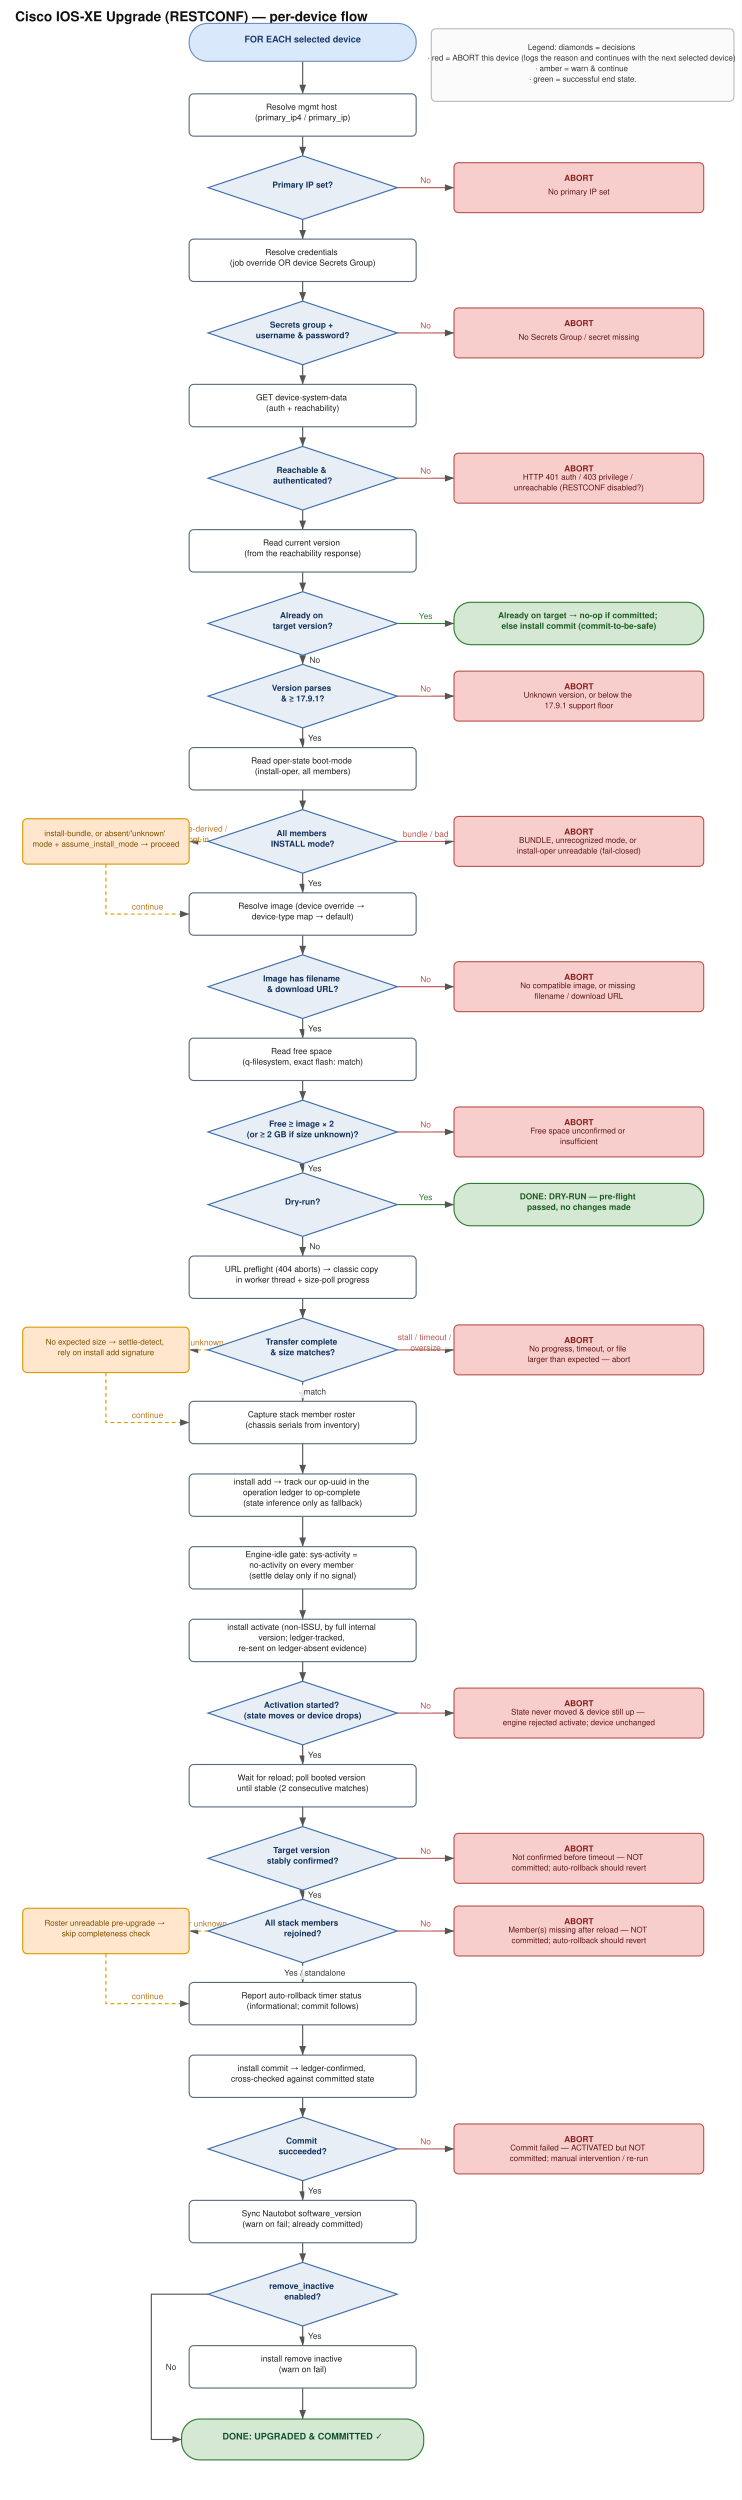
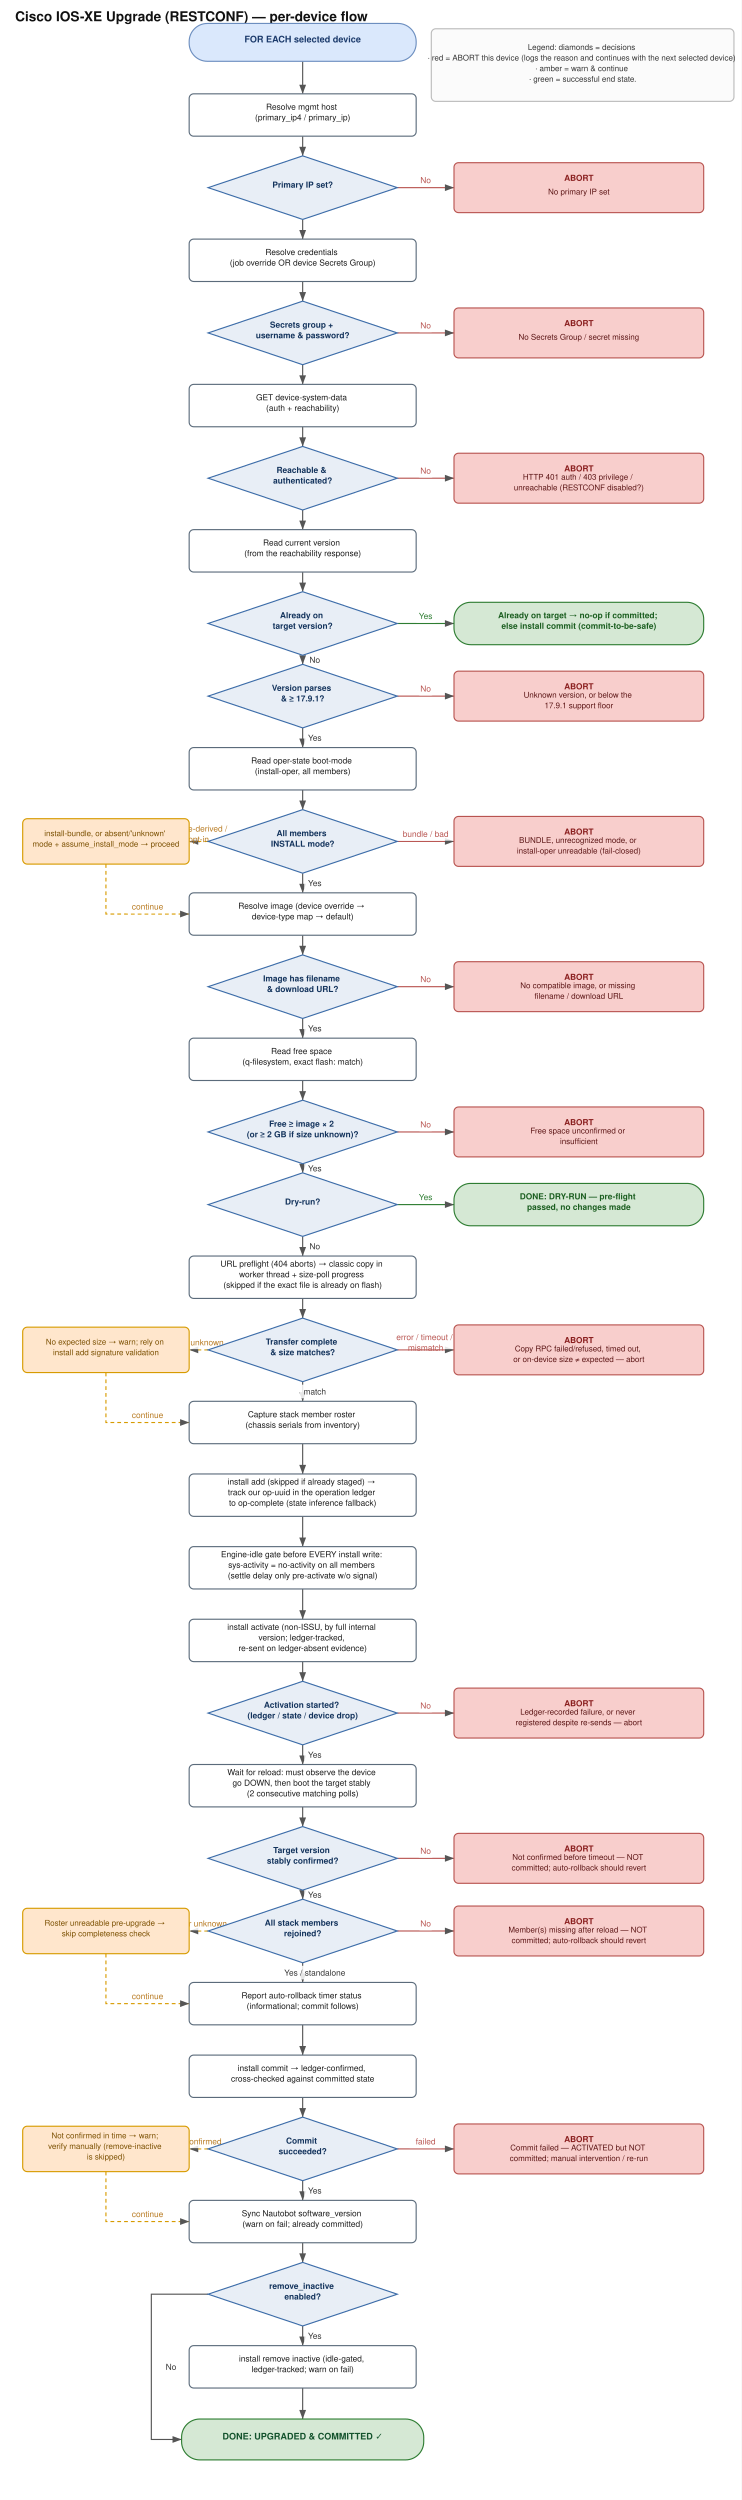
<svg xmlns="http://www.w3.org/2000/svg" viewBox="0 0 980 3304" width="980" height="3304" font-family="Helvetica,Arial,sans-serif">
  <defs>
    <marker id="arrow" markerWidth="10" markerHeight="10" refX="8" refY="3" orient="auto" markerUnits="strokeWidth">
      <path d="M0,0 L8,3 L0,6 z" fill="#555" />
    </marker>
  </defs>
  <rect x="0" y="0" width="980" height="3304" fill="#ffffff" />
  <text x="20" y="28" font-size="18" font-weight="bold" fill="#111">Cisco IOS-XE Upgrade (RESTCONF) — per-device flow</text>
  <rect x="570" y="38" width="400" height="96" rx="6" ry="6" fill="#fbfbfb" stroke="#bbb" stroke-width="1.5" />
  <text x="770" y="66" text-anchor="middle" font-family="Helvetica,Arial,sans-serif" font-size="10.5" fill="#333">
    <tspan x="770" dy="0">Legend:  diamonds = decisions</tspan>
    <tspan x="770" dy="14">· red = ABORT this device (logs the reason and continues with the next selected device)</tspan>
    <tspan x="770" dy="14">· amber = warn &amp; continue</tspan>
    <tspan x="770" dy="14">· green = successful end state.</tspan>
  </text>
  <path d="M 400 81 L 400 124" fill="none" stroke="#555" stroke-width="1.5" marker-end="url(#arrow)" />
  <path d="M 400 180 L 400 206" fill="none" stroke="#555" stroke-width="1.5" marker-end="url(#arrow)" />
  <path d="M 400 290 L 400 316" fill="none" stroke="#555" stroke-width="1.5" marker-end="url(#arrow)" />
  <path d="M 400 372 L 400 398" fill="none" stroke="#555" stroke-width="1.5" marker-end="url(#arrow)" />
  <path d="M 400 482 L 400 508" fill="none" stroke="#555" stroke-width="1.5" marker-end="url(#arrow)" />
  <path d="M 400 564 L 400 590" fill="none" stroke="#555" stroke-width="1.5" marker-end="url(#arrow)" />
  <path d="M 400 674 L 400 700" fill="none" stroke="#555" stroke-width="1.5" marker-end="url(#arrow)" />
  <path d="M 400 756 L 400 782" fill="none" stroke="#555" stroke-width="1.5" marker-end="url(#arrow)" />
  <path d="M 400 866 L 400 878" fill="none" stroke="#555" stroke-width="1.5" marker-end="url(#arrow)" />
  <rect x="406" y="863" width="21" height="18" rx="3" fill="#ffffff" fill-opacity="0.85" stroke="none" />
  <text x="416" y="876" text-anchor="middle" font-family="Helvetica,Arial,sans-serif" font-size="11" fill="#333">
    <tspan x="416" dy="0">No</tspan>
  </text>
  <path d="M 400 962 L 400 988" fill="none" stroke="#555" stroke-width="1.5" marker-end="url(#arrow)" />
  <rect x="402" y="966" width="28" height="18" rx="3" fill="#ffffff" fill-opacity="0.85" stroke="none" />
  <text x="416" y="979" text-anchor="middle" font-family="Helvetica,Arial,sans-serif" font-size="11" fill="#333">
    <tspan x="416" dy="0">Yes</tspan>
  </text>
  <path d="M 400 1044 L 400 1070" fill="none" stroke="#555" stroke-width="1.5" marker-end="url(#arrow)" />
  <path d="M 400 1154 L 400 1180" fill="none" stroke="#555" stroke-width="1.5" marker-end="url(#arrow)" />
  <rect x="402" y="1158" width="28" height="18" rx="3" fill="#ffffff" fill-opacity="0.85" stroke="none" />
  <text x="416" y="1171" text-anchor="middle" font-family="Helvetica,Arial,sans-serif" font-size="11" fill="#333">
    <tspan x="416" dy="0">Yes</tspan>
  </text>
  <path d="M 400 1236 L 400 1262" fill="none" stroke="#555" stroke-width="1.5" marker-end="url(#arrow)" />
  <path d="M 400 1346 L 400 1372" fill="none" stroke="#555" stroke-width="1.5" marker-end="url(#arrow)" />
  <rect x="402" y="1350" width="28" height="18" rx="3" fill="#ffffff" fill-opacity="0.85" stroke="none" />
  <text x="416" y="1363" text-anchor="middle" font-family="Helvetica,Arial,sans-serif" font-size="11" fill="#333">
    <tspan x="416" dy="0">Yes</tspan>
  </text>
  <path d="M 400 1428 L 400 1454" fill="none" stroke="#555" stroke-width="1.5" marker-end="url(#arrow)" />
  <path d="M 400 1538 L 400 1550" fill="none" stroke="#555" stroke-width="1.5" marker-end="url(#arrow)" />
  <rect x="402" y="1535" width="28" height="18" rx="3" fill="#ffffff" fill-opacity="0.85" stroke="none" />
  <text x="416" y="1548" text-anchor="middle" font-family="Helvetica,Arial,sans-serif" font-size="11" fill="#333">
    <tspan x="416" dy="0">Yes</tspan>
  </text>
  <path d="M 400 1634 L 400 1660" fill="none" stroke="#555" stroke-width="1.5" marker-end="url(#arrow)" />
  <rect x="406" y="1638" width="21" height="18" rx="3" fill="#ffffff" fill-opacity="0.85" stroke="none" />
  <text x="416" y="1651" text-anchor="middle" font-family="Helvetica,Arial,sans-serif" font-size="11" fill="#333">
    <tspan x="416" dy="0">No</tspan>
  </text>
  <path d="M 400 1716 L 400 1742" fill="none" stroke="#555" stroke-width="1.5" marker-end="url(#arrow)" />
  <path d="M 400 1826 L 400 1852" fill="none" stroke="#555" stroke-width="1.5" marker-end="url(#arrow)" />
  <rect x="396" y="1830" width="40" height="18" rx="3" fill="#ffffff" fill-opacity="0.85" stroke="none" />
  <text x="416" y="1843" text-anchor="middle" font-family="Helvetica,Arial,sans-serif" font-size="11" fill="#333">
    <tspan x="416" dy="0">match</tspan>
  </text>
  <path d="M 400 1908 L 400 1948" fill="none" stroke="#555" stroke-width="1.5" marker-end="url(#arrow)" />
  <path d="M 400 2004 L 400 2044" fill="none" stroke="#555" stroke-width="1.5" marker-end="url(#arrow)" />
  <path d="M 400 2100 L 400 2140" fill="none" stroke="#555" stroke-width="1.5" marker-end="url(#arrow)" />
  <path d="M 400 2196 L 400 2222" fill="none" stroke="#555" stroke-width="1.5" marker-end="url(#arrow)" />
  <path d="M 400 2306 L 400 2332" fill="none" stroke="#555" stroke-width="1.5" marker-end="url(#arrow)" />
  <rect x="402" y="2310" width="28" height="18" rx="3" fill="#ffffff" fill-opacity="0.85" stroke="none" />
  <text x="416" y="2323" text-anchor="middle" font-family="Helvetica,Arial,sans-serif" font-size="11" fill="#333">
    <tspan x="416" dy="0">Yes</tspan>
  </text>
  <path d="M 400 2388 L 400 2414" fill="none" stroke="#555" stroke-width="1.5" marker-end="url(#arrow)" />
  <path d="M 400 2498 L 400 2510" fill="none" stroke="#555" stroke-width="1.5" marker-end="url(#arrow)" />
  <rect x="402" y="2495" width="28" height="18" rx="3" fill="#ffffff" fill-opacity="0.85" stroke="none" />
  <text x="416" y="2508" text-anchor="middle" font-family="Helvetica,Arial,sans-serif" font-size="11" fill="#333">
    <tspan x="416" dy="0">Yes</tspan>
  </text>
  <path d="M 400 2594 L 400 2620" fill="none" stroke="#555" stroke-width="1.5" marker-end="url(#arrow)" />
  <rect x="360" y="2598" width="112" height="18" rx="3" fill="#ffffff" fill-opacity="0.85" stroke="none" />
  <text x="416" y="2611" text-anchor="middle" font-family="Helvetica,Arial,sans-serif" font-size="11" fill="#333">
    <tspan x="416" dy="0">Yes / standalone</tspan>
  </text>
  <path d="M 400 2676 L 400 2716" fill="none" stroke="#555" stroke-width="1.5" marker-end="url(#arrow)" />
  <path d="M 400 2772 L 400 2798" fill="none" stroke="#555" stroke-width="1.5" marker-end="url(#arrow)" />
  <path d="M 400 2882 L 400 2908" fill="none" stroke="#555" stroke-width="1.5" marker-end="url(#arrow)" />
  <rect x="402" y="2886" width="28" height="18" rx="3" fill="#ffffff" fill-opacity="0.85" stroke="none" />
  <text x="416" y="2899" text-anchor="middle" font-family="Helvetica,Arial,sans-serif" font-size="11" fill="#333">
    <tspan x="416" dy="0">Yes</tspan>
  </text>
  <path d="M 400 2964 L 400 2990" fill="none" stroke="#555" stroke-width="1.5" marker-end="url(#arrow)" />
  <path d="M 400 3074 L 400 3100" fill="none" stroke="#555" stroke-width="1.5" marker-end="url(#arrow)" />
  <rect x="402" y="3078" width="28" height="18" rx="3" fill="#ffffff" fill-opacity="0.85" stroke="none" />
  <text x="416" y="3091" text-anchor="middle" font-family="Helvetica,Arial,sans-serif" font-size="11" fill="#333">
    <tspan x="416" dy="0">Yes</tspan>
  </text>
  <path d="M 400 3156 L 400 3197" fill="none" stroke="#555" stroke-width="1.5" marker-end="url(#arrow)" />
  <path d="M 275 3032 L 200 3032 L 200 3224 L 240 3224" fill="none" stroke="#555" stroke-width="1.5" marker-end="url(#arrow)" />
  <rect x="216" y="3119" width="21" height="18" rx="3" fill="#ffffff" fill-opacity="0.85" stroke="none" />
  <text x="226" y="3132" text-anchor="middle" font-family="Helvetica,Arial,sans-serif" font-size="11" fill="#333">
    <tspan x="226" dy="0">No</tspan>
  </text>
  <path d="M 525 248 L 600 248" fill="none" stroke="#B85450" stroke-width="1.5" marker-end="url(#arrow)" />
  <rect x="552" y="229" width="21" height="18" rx="3" fill="#ffffff" fill-opacity="0.85" stroke="none" />
  <text x="562.5" y="242" text-anchor="middle" font-family="Helvetica,Arial,sans-serif" font-size="11" fill="#B85450">
    <tspan x="562.5" dy="0">No</tspan>
  </text>
  <rect x="600" y="215" width="330" height="66" rx="6" ry="6" fill="#F8CECC" stroke="#B85450" stroke-width="1.5" />
  <text x="765.0" y="239" text-anchor="middle" font-family="Helvetica,Arial,sans-serif" font-size="11" font-weight="bold" fill="#8a1f1f">
    <tspan x="765.0" dy="0">ABORT</tspan>
  </text>
  <text x="765.0" y="257" text-anchor="middle" font-family="Helvetica,Arial,sans-serif" font-size="10.5" fill="#5b1414">
    <tspan x="765.0" dy="0">No primary IP set</tspan>
  </text>
  <path d="M 525 440 L 600 440" fill="none" stroke="#B85450" stroke-width="1.5" marker-end="url(#arrow)" />
  <rect x="552" y="421" width="21" height="18" rx="3" fill="#ffffff" fill-opacity="0.85" stroke="none" />
  <text x="562.5" y="434" text-anchor="middle" font-family="Helvetica,Arial,sans-serif" font-size="11" fill="#B85450">
    <tspan x="562.5" dy="0">No</tspan>
  </text>
  <rect x="600" y="407" width="330" height="66" rx="6" ry="6" fill="#F8CECC" stroke="#B85450" stroke-width="1.5" />
  <text x="765.0" y="431" text-anchor="middle" font-family="Helvetica,Arial,sans-serif" font-size="11" font-weight="bold" fill="#8a1f1f">
    <tspan x="765.0" dy="0">ABORT</tspan>
  </text>
  <text x="765.0" y="449" text-anchor="middle" font-family="Helvetica,Arial,sans-serif" font-size="10.5" fill="#5b1414">
    <tspan x="765.0" dy="0">No Secrets Group / secret missing</tspan>
  </text>
  <path d="M 525 632 L 600 632" fill="none" stroke="#B85450" stroke-width="1.5" marker-end="url(#arrow)" />
  <rect x="552" y="613" width="21" height="18" rx="3" fill="#ffffff" fill-opacity="0.85" stroke="none" />
  <text x="562.5" y="626" text-anchor="middle" font-family="Helvetica,Arial,sans-serif" font-size="11" fill="#B85450">
    <tspan x="562.5" dy="0">No</tspan>
  </text>
  <rect x="600" y="599" width="330" height="66" rx="6" ry="6" fill="#F8CECC" stroke="#B85450" stroke-width="1.5" />
  <text x="765.0" y="623" text-anchor="middle" font-family="Helvetica,Arial,sans-serif" font-size="11" font-weight="bold" fill="#8a1f1f">
    <tspan x="765.0" dy="0">ABORT</tspan>
  </text>
  <text x="765.0" y="634" text-anchor="middle" font-family="Helvetica,Arial,sans-serif" font-size="10.5" fill="#5b1414">
    <tspan x="765.0" dy="0">HTTP 401 auth / 403 privilege /</tspan>
    <tspan x="765.0" dy="14">unreachable (RESTCONF disabled?)</tspan>
  </text>
  <path d="M 525 824 L 600 824" fill="none" stroke="#2E7D32" stroke-width="1.5" marker-end="url(#arrow)" />
  <rect x="549" y="805" width="28" height="18" rx="3" fill="#ffffff" fill-opacity="0.85" stroke="none" />
  <text x="562.5" y="818" text-anchor="middle" font-family="Helvetica,Arial,sans-serif" font-size="11" fill="#2E7D32">
    <tspan x="562.5" dy="0">Yes</tspan>
  </text>
  <rect x="600" y="796" width="330" height="56" rx="22" ry="22" fill="#D5E8D4" stroke="#2E7D32" stroke-width="1.5" />
  <text x="765.0" y="817" text-anchor="middle" font-family="Helvetica,Arial,sans-serif" font-size="11" font-weight="bold" fill="#1b5e20">
    <tspan x="765.0" dy="0">Already on target → no-op if committed;</tspan>
    <tspan x="765.0" dy="14">else install commit (commit-to-be-safe)</tspan>
  </text>
  <path d="M 525 920 L 600 920" fill="none" stroke="#B85450" stroke-width="1.5" marker-end="url(#arrow)" />
  <rect x="552" y="901" width="21" height="18" rx="3" fill="#ffffff" fill-opacity="0.85" stroke="none" />
  <text x="562.5" y="914" text-anchor="middle" font-family="Helvetica,Arial,sans-serif" font-size="11" fill="#B85450">
    <tspan x="562.5" dy="0">No</tspan>
  </text>
  <rect x="600" y="887" width="330" height="66" rx="6" ry="6" fill="#F8CECC" stroke="#B85450" stroke-width="1.5" />
  <text x="765.0" y="911" text-anchor="middle" font-family="Helvetica,Arial,sans-serif" font-size="11" font-weight="bold" fill="#8a1f1f">
    <tspan x="765.0" dy="0">ABORT</tspan>
  </text>
  <text x="765.0" y="922" text-anchor="middle" font-family="Helvetica,Arial,sans-serif" font-size="10.5" fill="#5b1414">
    <tspan x="765.0" dy="0">Unknown version, or below the</tspan>
    <tspan x="765.0" dy="14">17.9.1 support floor</tspan>
  </text>
  <path d="M 525 1112 L 600 1112" fill="none" stroke="#B85450" stroke-width="1.5" marker-end="url(#arrow)" />
  <rect x="520" y="1093" width="86" height="18" rx="3" fill="#ffffff" fill-opacity="0.85" stroke="none" />
  <text x="562.5" y="1106" text-anchor="middle" font-family="Helvetica,Arial,sans-serif" font-size="11" fill="#B85450">
    <tspan x="562.5" dy="0">bundle / bad</tspan>
  </text>
  <rect x="600" y="1079" width="330" height="66" rx="6" ry="6" fill="#F8CECC" stroke="#B85450" stroke-width="1.5" />
  <text x="765.0" y="1103" text-anchor="middle" font-family="Helvetica,Arial,sans-serif" font-size="11" font-weight="bold" fill="#8a1f1f">
    <tspan x="765.0" dy="0">ABORT</tspan>
  </text>
  <text x="765.0" y="1114" text-anchor="middle" font-family="Helvetica,Arial,sans-serif" font-size="10.5" fill="#5b1414">
    <tspan x="765.0" dy="0">BUNDLE, unrecognized mode, or</tspan>
    <tspan x="765.0" dy="14">install-oper unreadable (fail-closed)</tspan>
  </text>
  <path d="M 275 1112 L 250 1112" fill="none" stroke="#D79B00" stroke-width="1.5" stroke-dasharray="5,4" marker-end="url(#arrow)" />
  <rect x="184" y="1093" width="158" height="18" rx="3" fill="#ffffff" fill-opacity="0.85" stroke="none" />
  <text x="262.5" y="1099" text-anchor="middle" font-family="Helvetica,Arial,sans-serif" font-size="11" fill="#B7791f">
    <tspan x="262.5" dy="0">bundle-derived /</tspan>
    <tspan x="262.5" dy="14">opt-in</tspan>
  </text>
  <rect x="30" y="1082" width="220" height="60" rx="6" ry="6" fill="#FFE6CC" stroke="#D79B00" stroke-width="1.5" />
  <text x="140.0" y="1105" text-anchor="middle" font-family="Helvetica,Arial,sans-serif" font-size="10.5" fill="#7a4f00">
    <tspan x="140.0" dy="0">install-bundle, or absent/'unknown'</tspan>
    <tspan x="140.0" dy="14">mode + assume_install_mode → proceed</tspan>
  </text>
  <path d="M 140 1142 L 140 1208 L 250 1208" fill="none" stroke="#D79B00" stroke-width="1.5" stroke-dasharray="5,4" marker-end="url(#arrow)" />
  <rect x="165" y="1189" width="60" height="18" rx="3" fill="#ffffff" fill-opacity="0.85" stroke="none" />
  <text x="195.0" y="1202" text-anchor="middle" font-family="Helvetica,Arial,sans-serif" font-size="11" fill="#B7791f">
    <tspan x="195.0" dy="0">continue</tspan>
  </text>
  <path d="M 525 1304 L 600 1304" fill="none" stroke="#B85450" stroke-width="1.5" marker-end="url(#arrow)" />
  <rect x="552" y="1285" width="21" height="18" rx="3" fill="#ffffff" fill-opacity="0.85" stroke="none" />
  <text x="562.5" y="1298" text-anchor="middle" font-family="Helvetica,Arial,sans-serif" font-size="11" fill="#B85450">
    <tspan x="562.5" dy="0">No</tspan>
  </text>
  <rect x="600" y="1271" width="330" height="66" rx="6" ry="6" fill="#F8CECC" stroke="#B85450" stroke-width="1.5" />
  <text x="765.0" y="1295" text-anchor="middle" font-family="Helvetica,Arial,sans-serif" font-size="11" font-weight="bold" fill="#8a1f1f">
    <tspan x="765.0" dy="0">ABORT</tspan>
  </text>
  <text x="765.0" y="1306" text-anchor="middle" font-family="Helvetica,Arial,sans-serif" font-size="10.5" fill="#5b1414">
    <tspan x="765.0" dy="0">No compatible image, or missing</tspan>
    <tspan x="765.0" dy="14">filename / download URL</tspan>
  </text>
  <path d="M 525 1496 L 600 1496" fill="none" stroke="#B85450" stroke-width="1.5" marker-end="url(#arrow)" />
  <rect x="552" y="1477" width="21" height="18" rx="3" fill="#ffffff" fill-opacity="0.85" stroke="none" />
  <text x="562.5" y="1490" text-anchor="middle" font-family="Helvetica,Arial,sans-serif" font-size="11" fill="#B85450">
    <tspan x="562.5" dy="0">No</tspan>
  </text>
  <rect x="600" y="1463" width="330" height="66" rx="6" ry="6" fill="#F8CECC" stroke="#B85450" stroke-width="1.5" />
  <text x="765.0" y="1487" text-anchor="middle" font-family="Helvetica,Arial,sans-serif" font-size="11" font-weight="bold" fill="#8a1f1f">
    <tspan x="765.0" dy="0">ABORT</tspan>
  </text>
  <text x="765.0" y="1498" text-anchor="middle" font-family="Helvetica,Arial,sans-serif" font-size="10.5" fill="#5b1414">
    <tspan x="765.0" dy="0">Free space unconfirmed or</tspan>
    <tspan x="765.0" dy="14">insufficient</tspan>
  </text>
  <path d="M 525 1592 L 600 1592" fill="none" stroke="#2E7D32" stroke-width="1.5" marker-end="url(#arrow)" />
  <rect x="549" y="1573" width="28" height="18" rx="3" fill="#ffffff" fill-opacity="0.85" stroke="none" />
  <text x="562.5" y="1586" text-anchor="middle" font-family="Helvetica,Arial,sans-serif" font-size="11" fill="#2E7D32">
    <tspan x="562.5" dy="0">Yes</tspan>
  </text>
  <rect x="600" y="1564" width="330" height="56" rx="22" ry="22" fill="#D5E8D4" stroke="#2E7D32" stroke-width="1.5" />
  <text x="765.0" y="1585" text-anchor="middle" font-family="Helvetica,Arial,sans-serif" font-size="11" font-weight="bold" fill="#1b5e20">
    <tspan x="765.0" dy="0">DONE: DRY-RUN — pre-flight</tspan>
    <tspan x="765.0" dy="14">passed, no changes made</tspan>
  </text>
  <path d="M 525 1784 L 600 1784" fill="none" stroke="#B85450" stroke-width="1.5" marker-end="url(#arrow)" />
  <rect x="474" y="1765" width="177" height="18" rx="3" fill="#ffffff" fill-opacity="0.85" stroke="none" />
  <text x="562.5" y="1771" text-anchor="middle" font-family="Helvetica,Arial,sans-serif" font-size="11" fill="#B85450">
-     <tspan x="562.5" dy="0">stall / timeout /</tspan>
-     <tspan x="562.5" dy="14">oversize</tspan>
+     <tspan x="562.5" dy="0">error / timeout /</tspan>
+     <tspan x="562.5" dy="14">mismatch</tspan>
  </text>
  <rect x="600" y="1751" width="330" height="66" rx="6" ry="6" fill="#F8CECC" stroke="#B85450" stroke-width="1.5" />
  <text x="765.0" y="1775" text-anchor="middle" font-family="Helvetica,Arial,sans-serif" font-size="11" font-weight="bold" fill="#8a1f1f">
    <tspan x="765.0" dy="0">ABORT</tspan>
  </text>
  <text x="765.0" y="1786" text-anchor="middle" font-family="Helvetica,Arial,sans-serif" font-size="10.5" fill="#5b1414">
-     <tspan x="765.0" dy="0">No progress, timeout, or file</tspan>
-     <tspan x="765.0" dy="14">larger than expected — abort</tspan>
+     <tspan x="765.0" dy="0">Copy RPC failed/refused, timed out,</tspan>
+     <tspan x="765.0" dy="14">or on-device size ≠ expected — abort</tspan>
  </text>
  <path d="M 275 1784 L 250 1784" fill="none" stroke="#D79B00" stroke-width="1.5" stroke-dasharray="5,4" marker-end="url(#arrow)" />
  <rect x="220" y="1765" width="86" height="18" rx="3" fill="#ffffff" fill-opacity="0.85" stroke="none" />
  <text x="262.5" y="1778" text-anchor="middle" font-family="Helvetica,Arial,sans-serif" font-size="11" fill="#B7791f">
    <tspan x="262.5" dy="0">size unknown</tspan>
  </text>
  <rect x="30" y="1754" width="220" height="60" rx="6" ry="6" fill="#FFE6CC" stroke="#D79B00" stroke-width="1.5" />
  <text x="140.0" y="1777" text-anchor="middle" font-family="Helvetica,Arial,sans-serif" font-size="10.5" fill="#7a4f00">
-     <tspan x="140.0" dy="0">No expected size → settle-detect,</tspan>
-     <tspan x="140.0" dy="14">rely on install add signature</tspan>
+     <tspan x="140.0" dy="0">No expected size → warn; rely on</tspan>
+     <tspan x="140.0" dy="14">install add signature validation</tspan>
  </text>
  <path d="M 140 1814 L 140 1880 L 250 1880" fill="none" stroke="#D79B00" stroke-width="1.5" stroke-dasharray="5,4" marker-end="url(#arrow)" />
  <rect x="165" y="1861" width="60" height="18" rx="3" fill="#ffffff" fill-opacity="0.85" stroke="none" />
  <text x="195.0" y="1874" text-anchor="middle" font-family="Helvetica,Arial,sans-serif" font-size="11" fill="#B7791f">
    <tspan x="195.0" dy="0">continue</tspan>
  </text>
  <path d="M 525 2264 L 600 2264" fill="none" stroke="#B85450" stroke-width="1.5" marker-end="url(#arrow)" />
  <rect x="552" y="2245" width="21" height="18" rx="3" fill="#ffffff" fill-opacity="0.85" stroke="none" />
  <text x="562.5" y="2258" text-anchor="middle" font-family="Helvetica,Arial,sans-serif" font-size="11" fill="#B85450">
    <tspan x="562.5" dy="0">No</tspan>
  </text>
  <rect x="600" y="2231" width="330" height="66" rx="6" ry="6" fill="#F8CECC" stroke="#B85450" stroke-width="1.5" />
  <text x="765.0" y="2255" text-anchor="middle" font-family="Helvetica,Arial,sans-serif" font-size="11" font-weight="bold" fill="#8a1f1f">
    <tspan x="765.0" dy="0">ABORT</tspan>
  </text>
  <text x="765.0" y="2266" text-anchor="middle" font-family="Helvetica,Arial,sans-serif" font-size="10.5" fill="#5b1414">
-     <tspan x="765.0" dy="0">State never moved &amp; device still up —</tspan>
-     <tspan x="765.0" dy="14">engine rejected activate; device unchanged</tspan>
+     <tspan x="765.0" dy="0">Ledger-recorded failure, or never</tspan>
+     <tspan x="765.0" dy="14">registered despite re-sends — abort</tspan>
  </text>
  <path d="M 525 2456 L 600 2456" fill="none" stroke="#B85450" stroke-width="1.5" marker-end="url(#arrow)" />
  <rect x="552" y="2437" width="21" height="18" rx="3" fill="#ffffff" fill-opacity="0.85" stroke="none" />
  <text x="562.5" y="2450" text-anchor="middle" font-family="Helvetica,Arial,sans-serif" font-size="11" fill="#B85450">
    <tspan x="562.5" dy="0">No</tspan>
  </text>
  <rect x="600" y="2423" width="330" height="66" rx="6" ry="6" fill="#F8CECC" stroke="#B85450" stroke-width="1.5" />
  <text x="765.0" y="2447" text-anchor="middle" font-family="Helvetica,Arial,sans-serif" font-size="11" font-weight="bold" fill="#8a1f1f">
    <tspan x="765.0" dy="0">ABORT</tspan>
  </text>
  <text x="765.0" y="2458" text-anchor="middle" font-family="Helvetica,Arial,sans-serif" font-size="10.5" fill="#5b1414">
    <tspan x="765.0" dy="0">Not confirmed before timeout — NOT</tspan>
    <tspan x="765.0" dy="14">committed; auto-rollback should revert</tspan>
  </text>
  <path d="M 525 2552 L 600 2552" fill="none" stroke="#B85450" stroke-width="1.5" marker-end="url(#arrow)" />
  <rect x="552" y="2533" width="21" height="18" rx="3" fill="#ffffff" fill-opacity="0.85" stroke="none" />
  <text x="562.5" y="2546" text-anchor="middle" font-family="Helvetica,Arial,sans-serif" font-size="11" fill="#B85450">
    <tspan x="562.5" dy="0">No</tspan>
  </text>
  <rect x="600" y="2519" width="330" height="66" rx="6" ry="6" fill="#F8CECC" stroke="#B85450" stroke-width="1.5" />
  <text x="765.0" y="2543" text-anchor="middle" font-family="Helvetica,Arial,sans-serif" font-size="11" font-weight="bold" fill="#8a1f1f">
    <tspan x="765.0" dy="0">ABORT</tspan>
  </text>
  <text x="765.0" y="2554" text-anchor="middle" font-family="Helvetica,Arial,sans-serif" font-size="10.5" fill="#5b1414">
    <tspan x="765.0" dy="0">Member(s) missing after reload — NOT</tspan>
    <tspan x="765.0" dy="14">committed; auto-rollback should revert</tspan>
  </text>
  <path d="M 275 2552 L 250 2552" fill="none" stroke="#D79B00" stroke-width="1.5" stroke-dasharray="5,4" marker-end="url(#arrow)" />
  <rect x="213" y="2533" width="99" height="18" rx="3" fill="#ffffff" fill-opacity="0.85" stroke="none" />
  <text x="262.5" y="2546" text-anchor="middle" font-family="Helvetica,Arial,sans-serif" font-size="11" fill="#B7791f">
    <tspan x="262.5" dy="0">roster unknown</tspan>
  </text>
  <rect x="30" y="2522" width="220" height="60" rx="6" ry="6" fill="#FFE6CC" stroke="#D79B00" stroke-width="1.5" />
  <text x="140.0" y="2545" text-anchor="middle" font-family="Helvetica,Arial,sans-serif" font-size="10.5" fill="#7a4f00">
    <tspan x="140.0" dy="0">Roster unreadable pre-upgrade →</tspan>
    <tspan x="140.0" dy="14">skip completeness check</tspan>
  </text>
  <path d="M 140 2582 L 140 2648 L 250 2648" fill="none" stroke="#D79B00" stroke-width="1.5" stroke-dasharray="5,4" marker-end="url(#arrow)" />
  <rect x="165" y="2629" width="60" height="18" rx="3" fill="#ffffff" fill-opacity="0.85" stroke="none" />
  <text x="195.0" y="2642" text-anchor="middle" font-family="Helvetica,Arial,sans-serif" font-size="11" fill="#B7791f">
    <tspan x="195.0" dy="0">continue</tspan>
  </text>
  <path d="M 525 2840 L 600 2840" fill="none" stroke="#B85450" stroke-width="1.5" marker-end="url(#arrow)" />
-   <rect x="552" y="2821" width="21" height="18" rx="3" fill="#ffffff" fill-opacity="0.85" stroke="none" />
+   <rect x="539" y="2821" width="47" height="18" rx="3" fill="#ffffff" fill-opacity="0.85" stroke="none" />
  <text x="562.5" y="2834" text-anchor="middle" font-family="Helvetica,Arial,sans-serif" font-size="11" fill="#B85450">
-     <tspan x="562.5" dy="0">No</tspan>
+     <tspan x="562.5" dy="0">failed</tspan>
  </text>
  <rect x="600" y="2807" width="330" height="66" rx="6" ry="6" fill="#F8CECC" stroke="#B85450" stroke-width="1.5" />
  <text x="765.0" y="2831" text-anchor="middle" font-family="Helvetica,Arial,sans-serif" font-size="11" font-weight="bold" fill="#8a1f1f">
    <tspan x="765.0" dy="0">ABORT</tspan>
  </text>
  <text x="765.0" y="2842" text-anchor="middle" font-family="Helvetica,Arial,sans-serif" font-size="10.5" fill="#5b1414">
    <tspan x="765.0" dy="0">Commit failed — ACTIVATED but NOT</tspan>
    <tspan x="765.0" dy="14">committed; manual intervention / re-run</tspan>
+   </text>
+   <path d="M 275 2840 L 250 2840" fill="none" stroke="#D79B00" stroke-width="1.5" stroke-dasharray="5,4" marker-end="url(#arrow)" />
+   <rect x="223" y="2821" width="80" height="18" rx="3" fill="#ffffff" fill-opacity="0.85" stroke="none" />
+   <text x="262.5" y="2834" text-anchor="middle" font-family="Helvetica,Arial,sans-serif" font-size="11" fill="#B7791f">
+     <tspan x="262.5" dy="0">unconfirmed</tspan>
+   </text>
+   <rect x="30" y="2810" width="220" height="60" rx="6" ry="6" fill="#FFE6CC" stroke="#D79B00" stroke-width="1.5" />
+   <text x="140.0" y="2826" text-anchor="middle" font-family="Helvetica,Arial,sans-serif" font-size="10.5" fill="#7a4f00">
+     <tspan x="140.0" dy="0">Not confirmed in time → warn;</tspan>
+     <tspan x="140.0" dy="14">verify manually (remove-inactive</tspan>
+     <tspan x="140.0" dy="14">is skipped)</tspan>
+   </text>
+   <path d="M 140 2870 L 140 2936 L 250 2936" fill="none" stroke="#D79B00" stroke-width="1.5" stroke-dasharray="5,4" marker-end="url(#arrow)" />
+   <rect x="165" y="2917" width="60" height="18" rx="3" fill="#ffffff" fill-opacity="0.85" stroke="none" />
+   <text x="195.0" y="2930" text-anchor="middle" font-family="Helvetica,Arial,sans-serif" font-size="11" fill="#B7791f">
+     <tspan x="195.0" dy="0">continue</tspan>
  </text>
  <rect x="250" y="31" width="300" height="50" rx="24" ry="24" fill="#DAE8FC" stroke="#6C8EBF" stroke-width="1.5" />
  <text x="400" y="56" text-anchor="middle" font-family="Helvetica,Arial,sans-serif" font-size="12" font-weight="bold" fill="#1b3a6b">
    <tspan x="400" dy="0">FOR EACH selected device</tspan>
  </text>
  <rect x="250" y="124" width="300" height="56" rx="6" ry="6" fill="#FFFFFF" stroke="#5B6B7B" stroke-width="1.5" />
  <text x="400" y="145" text-anchor="middle" font-family="Helvetica,Arial,sans-serif" font-size="11" fill="#1a1a1a">
    <tspan x="400" dy="0">Resolve mgmt host</tspan>
    <tspan x="400" dy="14">(primary_ip4 / primary_ip)</tspan>
  </text>
  <polygon points="400,206.0 525.0,248 400,290.0 275.0,248" fill="#E8EEF6" stroke="#3C6CA8" stroke-width="1.5" />
  <text x="400" y="248" text-anchor="middle" font-family="Helvetica,Arial,sans-serif" font-size="11" font-weight="bold" fill="#13335c">
    <tspan x="400" dy="0">Primary IP set?</tspan>
  </text>
  <rect x="250" y="316" width="300" height="56" rx="6" ry="6" fill="#FFFFFF" stroke="#5B6B7B" stroke-width="1.5" />
  <text x="400" y="337" text-anchor="middle" font-family="Helvetica,Arial,sans-serif" font-size="11" fill="#1a1a1a">
    <tspan x="400" dy="0">Resolve credentials</tspan>
    <tspan x="400" dy="14">(job override OR device Secrets Group)</tspan>
  </text>
  <polygon points="400,398.0 525.0,440 400,482.0 275.0,440" fill="#E8EEF6" stroke="#3C6CA8" stroke-width="1.5" />
  <text x="400" y="433" text-anchor="middle" font-family="Helvetica,Arial,sans-serif" font-size="11" font-weight="bold" fill="#13335c">
    <tspan x="400" dy="0">Secrets group +</tspan>
    <tspan x="400" dy="14">username &amp; password?</tspan>
  </text>
  <rect x="250" y="508" width="300" height="56" rx="6" ry="6" fill="#FFFFFF" stroke="#5B6B7B" stroke-width="1.5" />
  <text x="400" y="529" text-anchor="middle" font-family="Helvetica,Arial,sans-serif" font-size="11" fill="#1a1a1a">
    <tspan x="400" dy="0">GET device-system-data</tspan>
    <tspan x="400" dy="14">(auth + reachability)</tspan>
  </text>
  <polygon points="400,590.0 525.0,632 400,674.0 275.0,632" fill="#E8EEF6" stroke="#3C6CA8" stroke-width="1.5" />
  <text x="400" y="625" text-anchor="middle" font-family="Helvetica,Arial,sans-serif" font-size="11" font-weight="bold" fill="#13335c">
    <tspan x="400" dy="0">Reachable &amp;</tspan>
    <tspan x="400" dy="14">authenticated?</tspan>
  </text>
  <rect x="250" y="700" width="300" height="56" rx="6" ry="6" fill="#FFFFFF" stroke="#5B6B7B" stroke-width="1.5" />
  <text x="400" y="721" text-anchor="middle" font-family="Helvetica,Arial,sans-serif" font-size="11" fill="#1a1a1a">
    <tspan x="400" dy="0">Read current version</tspan>
    <tspan x="400" dy="14">(from the reachability response)</tspan>
  </text>
  <polygon points="400,782.0 525.0,824 400,866.0 275.0,824" fill="#E8EEF6" stroke="#3C6CA8" stroke-width="1.5" />
  <text x="400" y="817" text-anchor="middle" font-family="Helvetica,Arial,sans-serif" font-size="11" font-weight="bold" fill="#13335c">
    <tspan x="400" dy="0">Already on</tspan>
    <tspan x="400" dy="14">target version?</tspan>
  </text>
  <polygon points="400,878.0 525.0,920 400,962.0 275.0,920" fill="#E8EEF6" stroke="#3C6CA8" stroke-width="1.5" />
  <text x="400" y="913" text-anchor="middle" font-family="Helvetica,Arial,sans-serif" font-size="11" font-weight="bold" fill="#13335c">
    <tspan x="400" dy="0">Version parses</tspan>
    <tspan x="400" dy="14">&amp; ≥ 17.9.1?</tspan>
  </text>
  <rect x="250" y="988" width="300" height="56" rx="6" ry="6" fill="#FFFFFF" stroke="#5B6B7B" stroke-width="1.5" />
  <text x="400" y="1009" text-anchor="middle" font-family="Helvetica,Arial,sans-serif" font-size="11" fill="#1a1a1a">
    <tspan x="400" dy="0">Read oper-state boot-mode</tspan>
    <tspan x="400" dy="14">(install-oper, all members)</tspan>
  </text>
  <polygon points="400,1070.0 525.0,1112 400,1154.0 275.0,1112" fill="#E8EEF6" stroke="#3C6CA8" stroke-width="1.5" />
  <text x="400" y="1105" text-anchor="middle" font-family="Helvetica,Arial,sans-serif" font-size="11" font-weight="bold" fill="#13335c">
    <tspan x="400" dy="0">All members</tspan>
    <tspan x="400" dy="14">INSTALL mode?</tspan>
  </text>
  <rect x="250" y="1180" width="300" height="56" rx="6" ry="6" fill="#FFFFFF" stroke="#5B6B7B" stroke-width="1.5" />
  <text x="400" y="1201" text-anchor="middle" font-family="Helvetica,Arial,sans-serif" font-size="11" fill="#1a1a1a">
    <tspan x="400" dy="0">Resolve image (device override →</tspan>
    <tspan x="400" dy="14">device-type map → default)</tspan>
  </text>
  <polygon points="400,1262.0 525.0,1304 400,1346.0 275.0,1304" fill="#E8EEF6" stroke="#3C6CA8" stroke-width="1.5" />
  <text x="400" y="1297" text-anchor="middle" font-family="Helvetica,Arial,sans-serif" font-size="11" font-weight="bold" fill="#13335c">
    <tspan x="400" dy="0">Image has filename</tspan>
    <tspan x="400" dy="14">&amp; download URL?</tspan>
  </text>
  <rect x="250" y="1372" width="300" height="56" rx="6" ry="6" fill="#FFFFFF" stroke="#5B6B7B" stroke-width="1.5" />
  <text x="400" y="1393" text-anchor="middle" font-family="Helvetica,Arial,sans-serif" font-size="11" fill="#1a1a1a">
    <tspan x="400" dy="0">Read free space</tspan>
    <tspan x="400" dy="14">(q-filesystem, exact flash: match)</tspan>
  </text>
  <polygon points="400,1454.0 525.0,1496 400,1538.0 275.0,1496" fill="#E8EEF6" stroke="#3C6CA8" stroke-width="1.5" />
  <text x="400" y="1489" text-anchor="middle" font-family="Helvetica,Arial,sans-serif" font-size="11" font-weight="bold" fill="#13335c">
    <tspan x="400" dy="0">Free ≥ image × 2</tspan>
    <tspan x="400" dy="14">(or ≥ 2 GB if size unknown)?</tspan>
  </text>
  <polygon points="400,1550.0 525.0,1592 400,1634.0 275.0,1592" fill="#E8EEF6" stroke="#3C6CA8" stroke-width="1.5" />
  <text x="400" y="1592" text-anchor="middle" font-family="Helvetica,Arial,sans-serif" font-size="11" font-weight="bold" fill="#13335c">
    <tspan x="400" dy="0">Dry-run?</tspan>
  </text>
  <rect x="250" y="1660" width="300" height="56" rx="6" ry="6" fill="#FFFFFF" stroke="#5B6B7B" stroke-width="1.5" />
-   <text x="400" y="1681" text-anchor="middle" font-family="Helvetica,Arial,sans-serif" font-size="11" fill="#1a1a1a">
-     <tspan x="400" dy="0">URL preflight (404 aborts) → classic copy</tspan>
-     <tspan x="400" dy="14">in worker thread + size-poll progress</tspan>
+   <text x="400" y="1674" text-anchor="middle" font-family="Helvetica,Arial,sans-serif" font-size="11" fill="#1a1a1a">
+     <tspan x="400" dy="0">URL preflight (404 aborts) → classic copy in</tspan>
+     <tspan x="400" dy="14">worker thread + size-poll progress</tspan>
+     <tspan x="400" dy="14">(skipped if the exact file is already on flash)</tspan>
  </text>
  <polygon points="400,1742.0 525.0,1784 400,1826.0 275.0,1784" fill="#E8EEF6" stroke="#3C6CA8" stroke-width="1.5" />
  <text x="400" y="1777" text-anchor="middle" font-family="Helvetica,Arial,sans-serif" font-size="11" font-weight="bold" fill="#13335c">
    <tspan x="400" dy="0">Transfer complete</tspan>
    <tspan x="400" dy="14">&amp; size matches?</tspan>
  </text>
  <rect x="250" y="1852" width="300" height="56" rx="6" ry="6" fill="#FFFFFF" stroke="#5B6B7B" stroke-width="1.5" />
  <text x="400" y="1873" text-anchor="middle" font-family="Helvetica,Arial,sans-serif" font-size="11" fill="#1a1a1a">
    <tspan x="400" dy="0">Capture stack member roster</tspan>
    <tspan x="400" dy="14">(chassis serials from inventory)</tspan>
  </text>
  <rect x="250" y="1948" width="300" height="56" rx="6" ry="6" fill="#FFFFFF" stroke="#5B6B7B" stroke-width="1.5" />
  <text x="400" y="1962" text-anchor="middle" font-family="Helvetica,Arial,sans-serif" font-size="11" fill="#1a1a1a">
-     <tspan x="400" dy="0">install add → track our op-uuid in the</tspan>
-     <tspan x="400" dy="14">operation ledger to op-complete</tspan>
-     <tspan x="400" dy="14">(state inference only as fallback)</tspan>
+     <tspan x="400" dy="0">install add (skipped if already staged) →</tspan>
+     <tspan x="400" dy="14">track our op-uuid in the operation ledger</tspan>
+     <tspan x="400" dy="14">to op-complete (state inference fallback)</tspan>
  </text>
  <rect x="250" y="2044" width="300" height="56" rx="6" ry="6" fill="#FFFFFF" stroke="#5B6B7B" stroke-width="1.5" />
  <text x="400" y="2058" text-anchor="middle" font-family="Helvetica,Arial,sans-serif" font-size="11" fill="#1a1a1a">
-     <tspan x="400" dy="0">Engine-idle gate: sys-activity =</tspan>
-     <tspan x="400" dy="14">no-activity on every member</tspan>
-     <tspan x="400" dy="14">(settle delay only if no signal)</tspan>
+     <tspan x="400" dy="0">Engine-idle gate before EVERY install write:</tspan>
+     <tspan x="400" dy="14">sys-activity = no-activity on all members</tspan>
+     <tspan x="400" dy="14">(settle delay only pre-activate w/o signal)</tspan>
  </text>
  <rect x="250" y="2140" width="300" height="56" rx="6" ry="6" fill="#FFFFFF" stroke="#5B6B7B" stroke-width="1.5" />
  <text x="400" y="2154" text-anchor="middle" font-family="Helvetica,Arial,sans-serif" font-size="11" fill="#1a1a1a">
    <tspan x="400" dy="0">install activate (non-ISSU, by full internal</tspan>
    <tspan x="400" dy="14">version; ledger-tracked,</tspan>
    <tspan x="400" dy="14">re-sent on ledger-absent evidence)</tspan>
  </text>
  <polygon points="400,2222.0 525.0,2264 400,2306.0 275.0,2264" fill="#E8EEF6" stroke="#3C6CA8" stroke-width="1.5" />
  <text x="400" y="2257" text-anchor="middle" font-family="Helvetica,Arial,sans-serif" font-size="11" font-weight="bold" fill="#13335c">
    <tspan x="400" dy="0">Activation started?</tspan>
-     <tspan x="400" dy="14">(state moves or device drops)</tspan>
+     <tspan x="400" dy="14">(ledger / state / device drop)</tspan>
  </text>
  <rect x="250" y="2332" width="300" height="56" rx="6" ry="6" fill="#FFFFFF" stroke="#5B6B7B" stroke-width="1.5" />
-   <text x="400" y="2353" text-anchor="middle" font-family="Helvetica,Arial,sans-serif" font-size="11" fill="#1a1a1a">
-     <tspan x="400" dy="0">Wait for reload; poll booted version</tspan>
-     <tspan x="400" dy="14">until stable (2 consecutive matches)</tspan>
+   <text x="400" y="2346" text-anchor="middle" font-family="Helvetica,Arial,sans-serif" font-size="11" fill="#1a1a1a">
+     <tspan x="400" dy="0">Wait for reload: must observe the device</tspan>
+     <tspan x="400" dy="14">go DOWN, then boot the target stably</tspan>
+     <tspan x="400" dy="14">(2 consecutive matching polls)</tspan>
  </text>
  <polygon points="400,2414.0 525.0,2456 400,2498.0 275.0,2456" fill="#E8EEF6" stroke="#3C6CA8" stroke-width="1.5" />
  <text x="400" y="2449" text-anchor="middle" font-family="Helvetica,Arial,sans-serif" font-size="11" font-weight="bold" fill="#13335c">
    <tspan x="400" dy="0">Target version</tspan>
    <tspan x="400" dy="14">stably confirmed?</tspan>
  </text>
  <polygon points="400,2510.0 525.0,2552 400,2594.0 275.0,2552" fill="#E8EEF6" stroke="#3C6CA8" stroke-width="1.5" />
  <text x="400" y="2545" text-anchor="middle" font-family="Helvetica,Arial,sans-serif" font-size="11" font-weight="bold" fill="#13335c">
    <tspan x="400" dy="0">All stack members</tspan>
    <tspan x="400" dy="14">rejoined?</tspan>
  </text>
  <rect x="250" y="2620" width="300" height="56" rx="6" ry="6" fill="#FFFFFF" stroke="#5B6B7B" stroke-width="1.5" />
  <text x="400" y="2641" text-anchor="middle" font-family="Helvetica,Arial,sans-serif" font-size="11" fill="#1a1a1a">
    <tspan x="400" dy="0">Report auto-rollback timer status</tspan>
    <tspan x="400" dy="14">(informational; commit follows)</tspan>
  </text>
  <rect x="250" y="2716" width="300" height="56" rx="6" ry="6" fill="#FFFFFF" stroke="#5B6B7B" stroke-width="1.5" />
  <text x="400" y="2737" text-anchor="middle" font-family="Helvetica,Arial,sans-serif" font-size="11" fill="#1a1a1a">
    <tspan x="400" dy="0">install commit → ledger-confirmed,</tspan>
    <tspan x="400" dy="14">cross-checked against committed state</tspan>
  </text>
  <polygon points="400,2798.0 525.0,2840 400,2882.0 275.0,2840" fill="#E8EEF6" stroke="#3C6CA8" stroke-width="1.5" />
  <text x="400" y="2833" text-anchor="middle" font-family="Helvetica,Arial,sans-serif" font-size="11" font-weight="bold" fill="#13335c">
    <tspan x="400" dy="0">Commit</tspan>
    <tspan x="400" dy="14">succeeded?</tspan>
  </text>
  <rect x="250" y="2908" width="300" height="56" rx="6" ry="6" fill="#FFFFFF" stroke="#5B6B7B" stroke-width="1.5" />
  <text x="400" y="2929" text-anchor="middle" font-family="Helvetica,Arial,sans-serif" font-size="11" fill="#1a1a1a">
    <tspan x="400" dy="0">Sync Nautobot software_version</tspan>
    <tspan x="400" dy="14">(warn on fail; already committed)</tspan>
  </text>
  <polygon points="400,2990.0 525.0,3032 400,3074.0 275.0,3032" fill="#E8EEF6" stroke="#3C6CA8" stroke-width="1.5" />
  <text x="400" y="3025" text-anchor="middle" font-family="Helvetica,Arial,sans-serif" font-size="11" font-weight="bold" fill="#13335c">
    <tspan x="400" dy="0">remove_inactive</tspan>
    <tspan x="400" dy="14">enabled?</tspan>
  </text>
  <rect x="250" y="3100" width="300" height="56" rx="6" ry="6" fill="#FFFFFF" stroke="#5B6B7B" stroke-width="1.5" />
  <text x="400" y="3121" text-anchor="middle" font-family="Helvetica,Arial,sans-serif" font-size="11" fill="#1a1a1a">
-     <tspan x="400" dy="0">install remove inactive</tspan>
-     <tspan x="400" dy="14">(warn on fail)</tspan>
+     <tspan x="400" dy="0">install remove inactive (idle-gated,</tspan>
+     <tspan x="400" dy="14">ledger-tracked; warn on fail)</tspan>
  </text>
  <rect x="240" y="3197" width="320" height="54" rx="24" ry="24" fill="#D5E8D4" stroke="#2E7D32" stroke-width="1.5" />
  <text x="400" y="3224" text-anchor="middle" font-family="Helvetica,Arial,sans-serif" font-size="12" font-weight="bold" fill="#14532d">
    <tspan x="400" dy="0">DONE: UPGRADED &amp; COMMITTED ✓</tspan>
  </text>
</svg>
